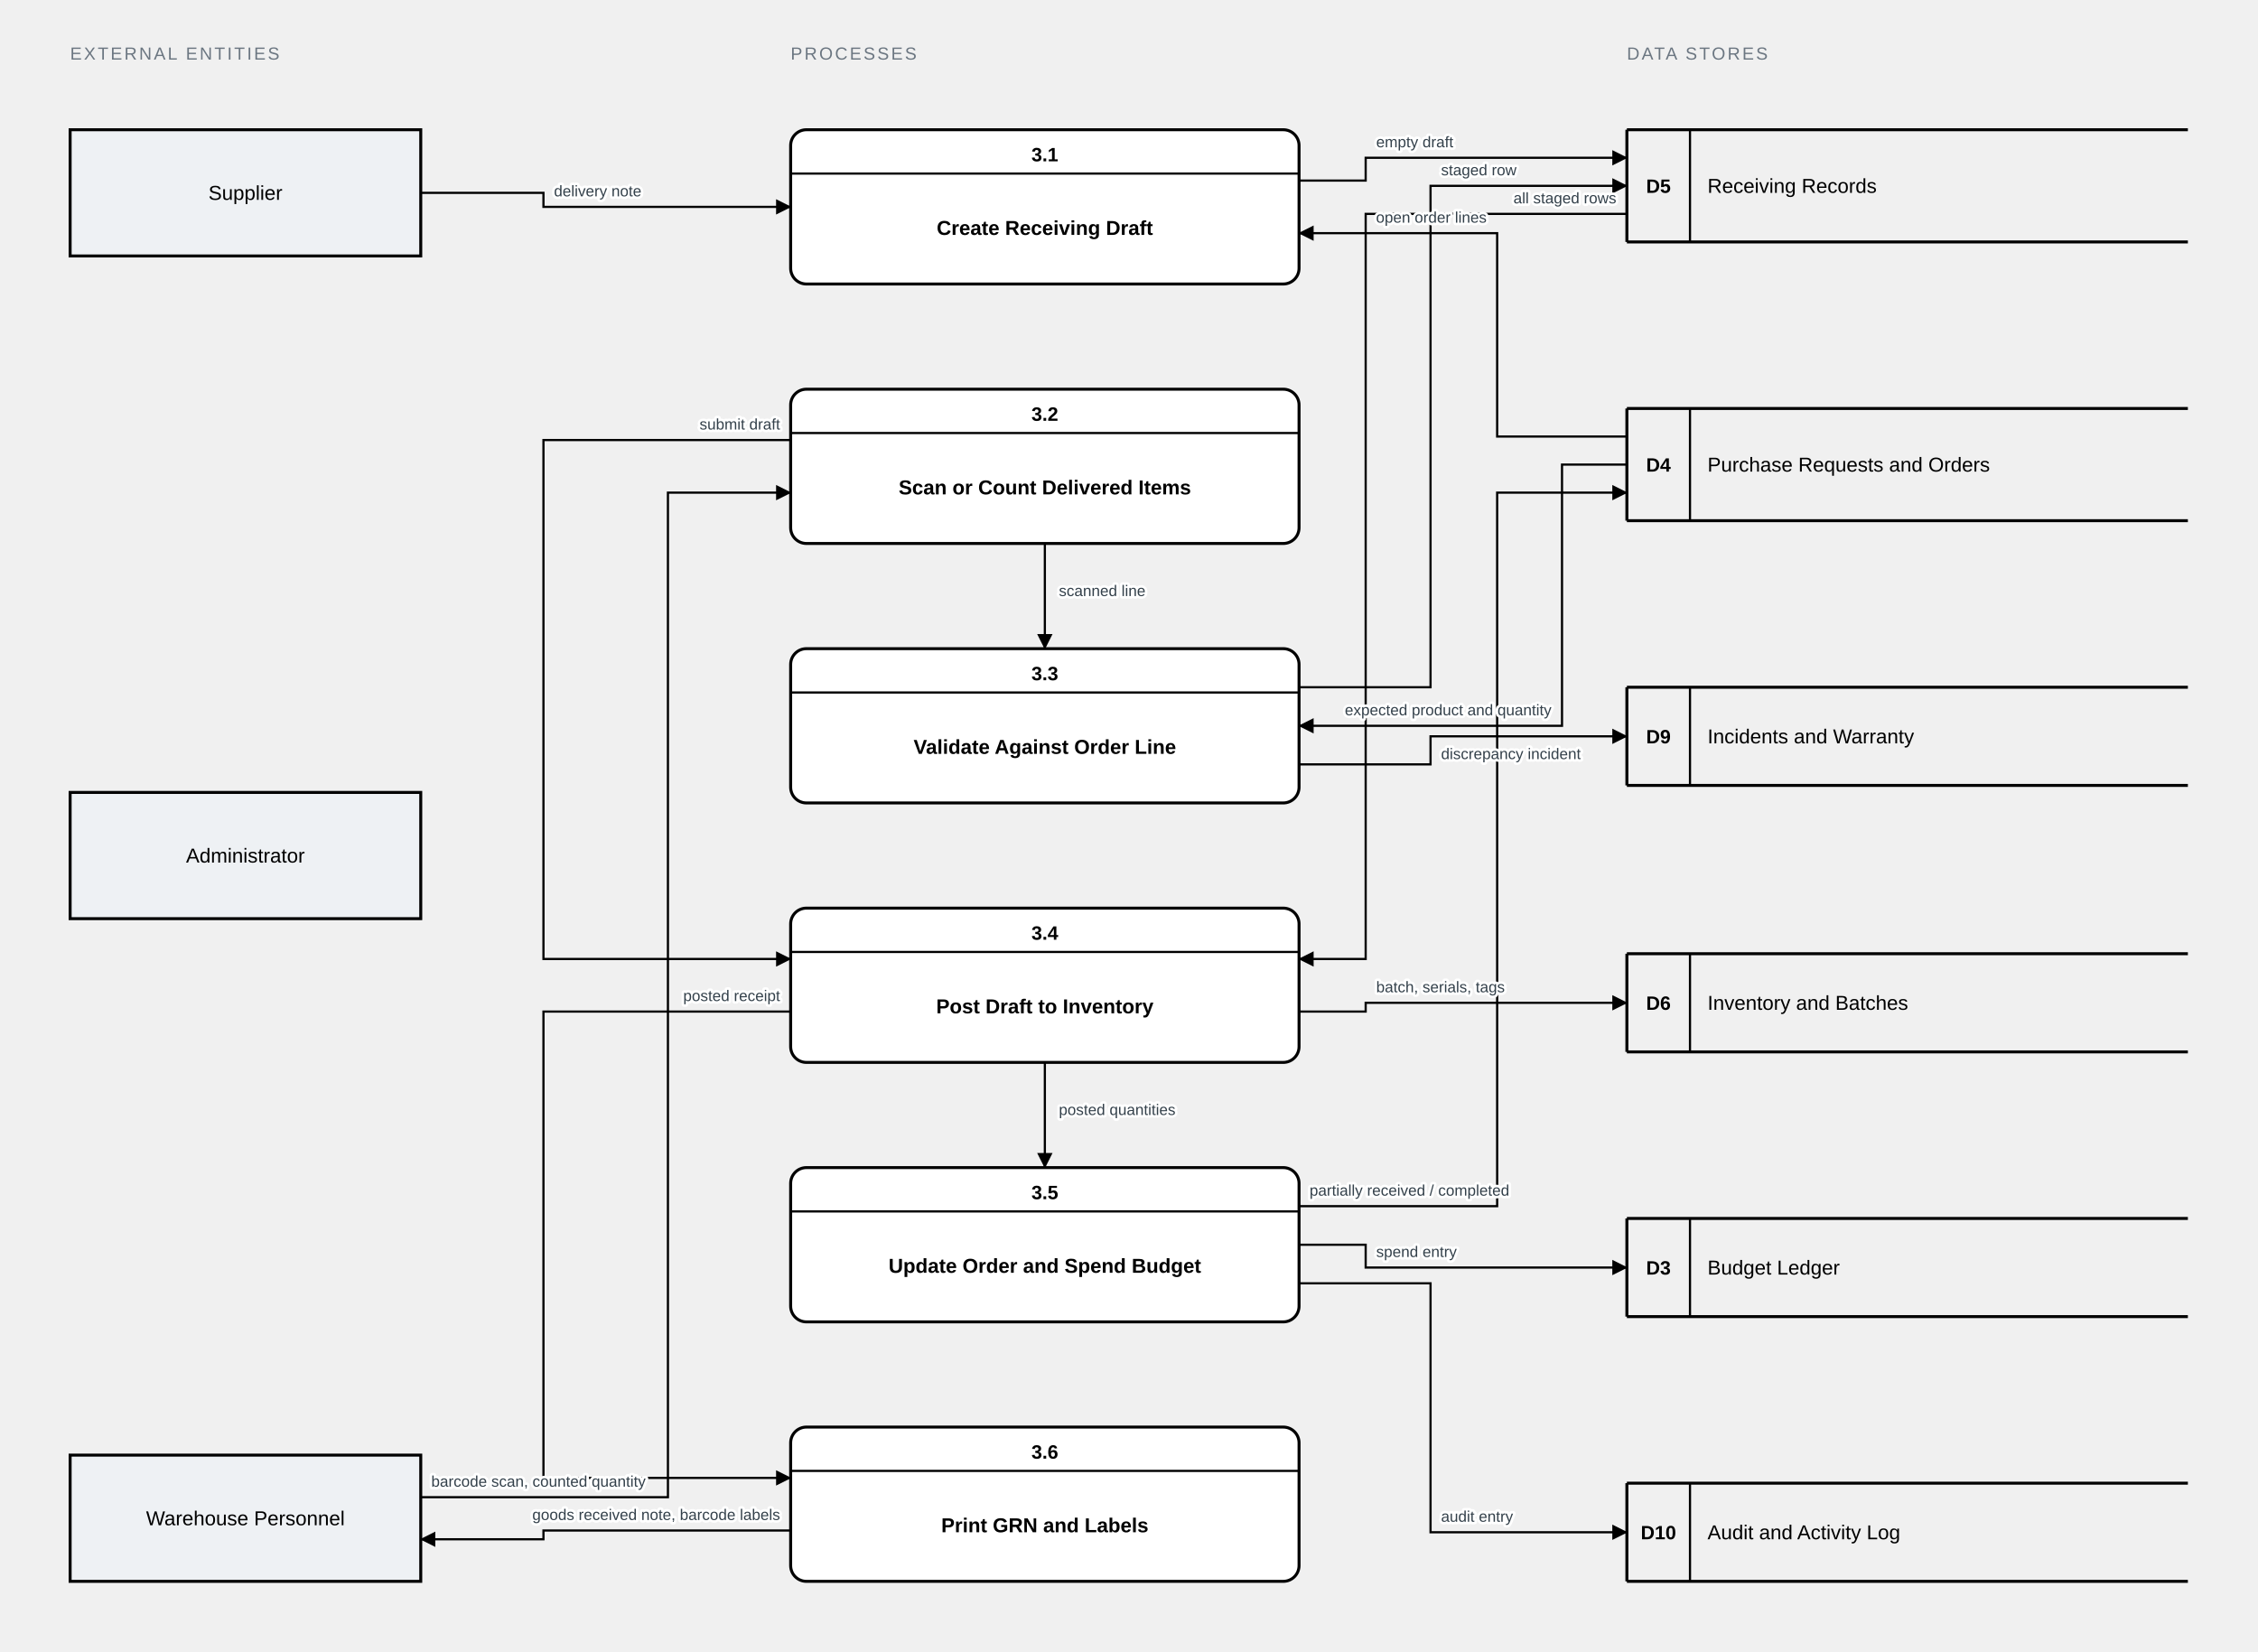
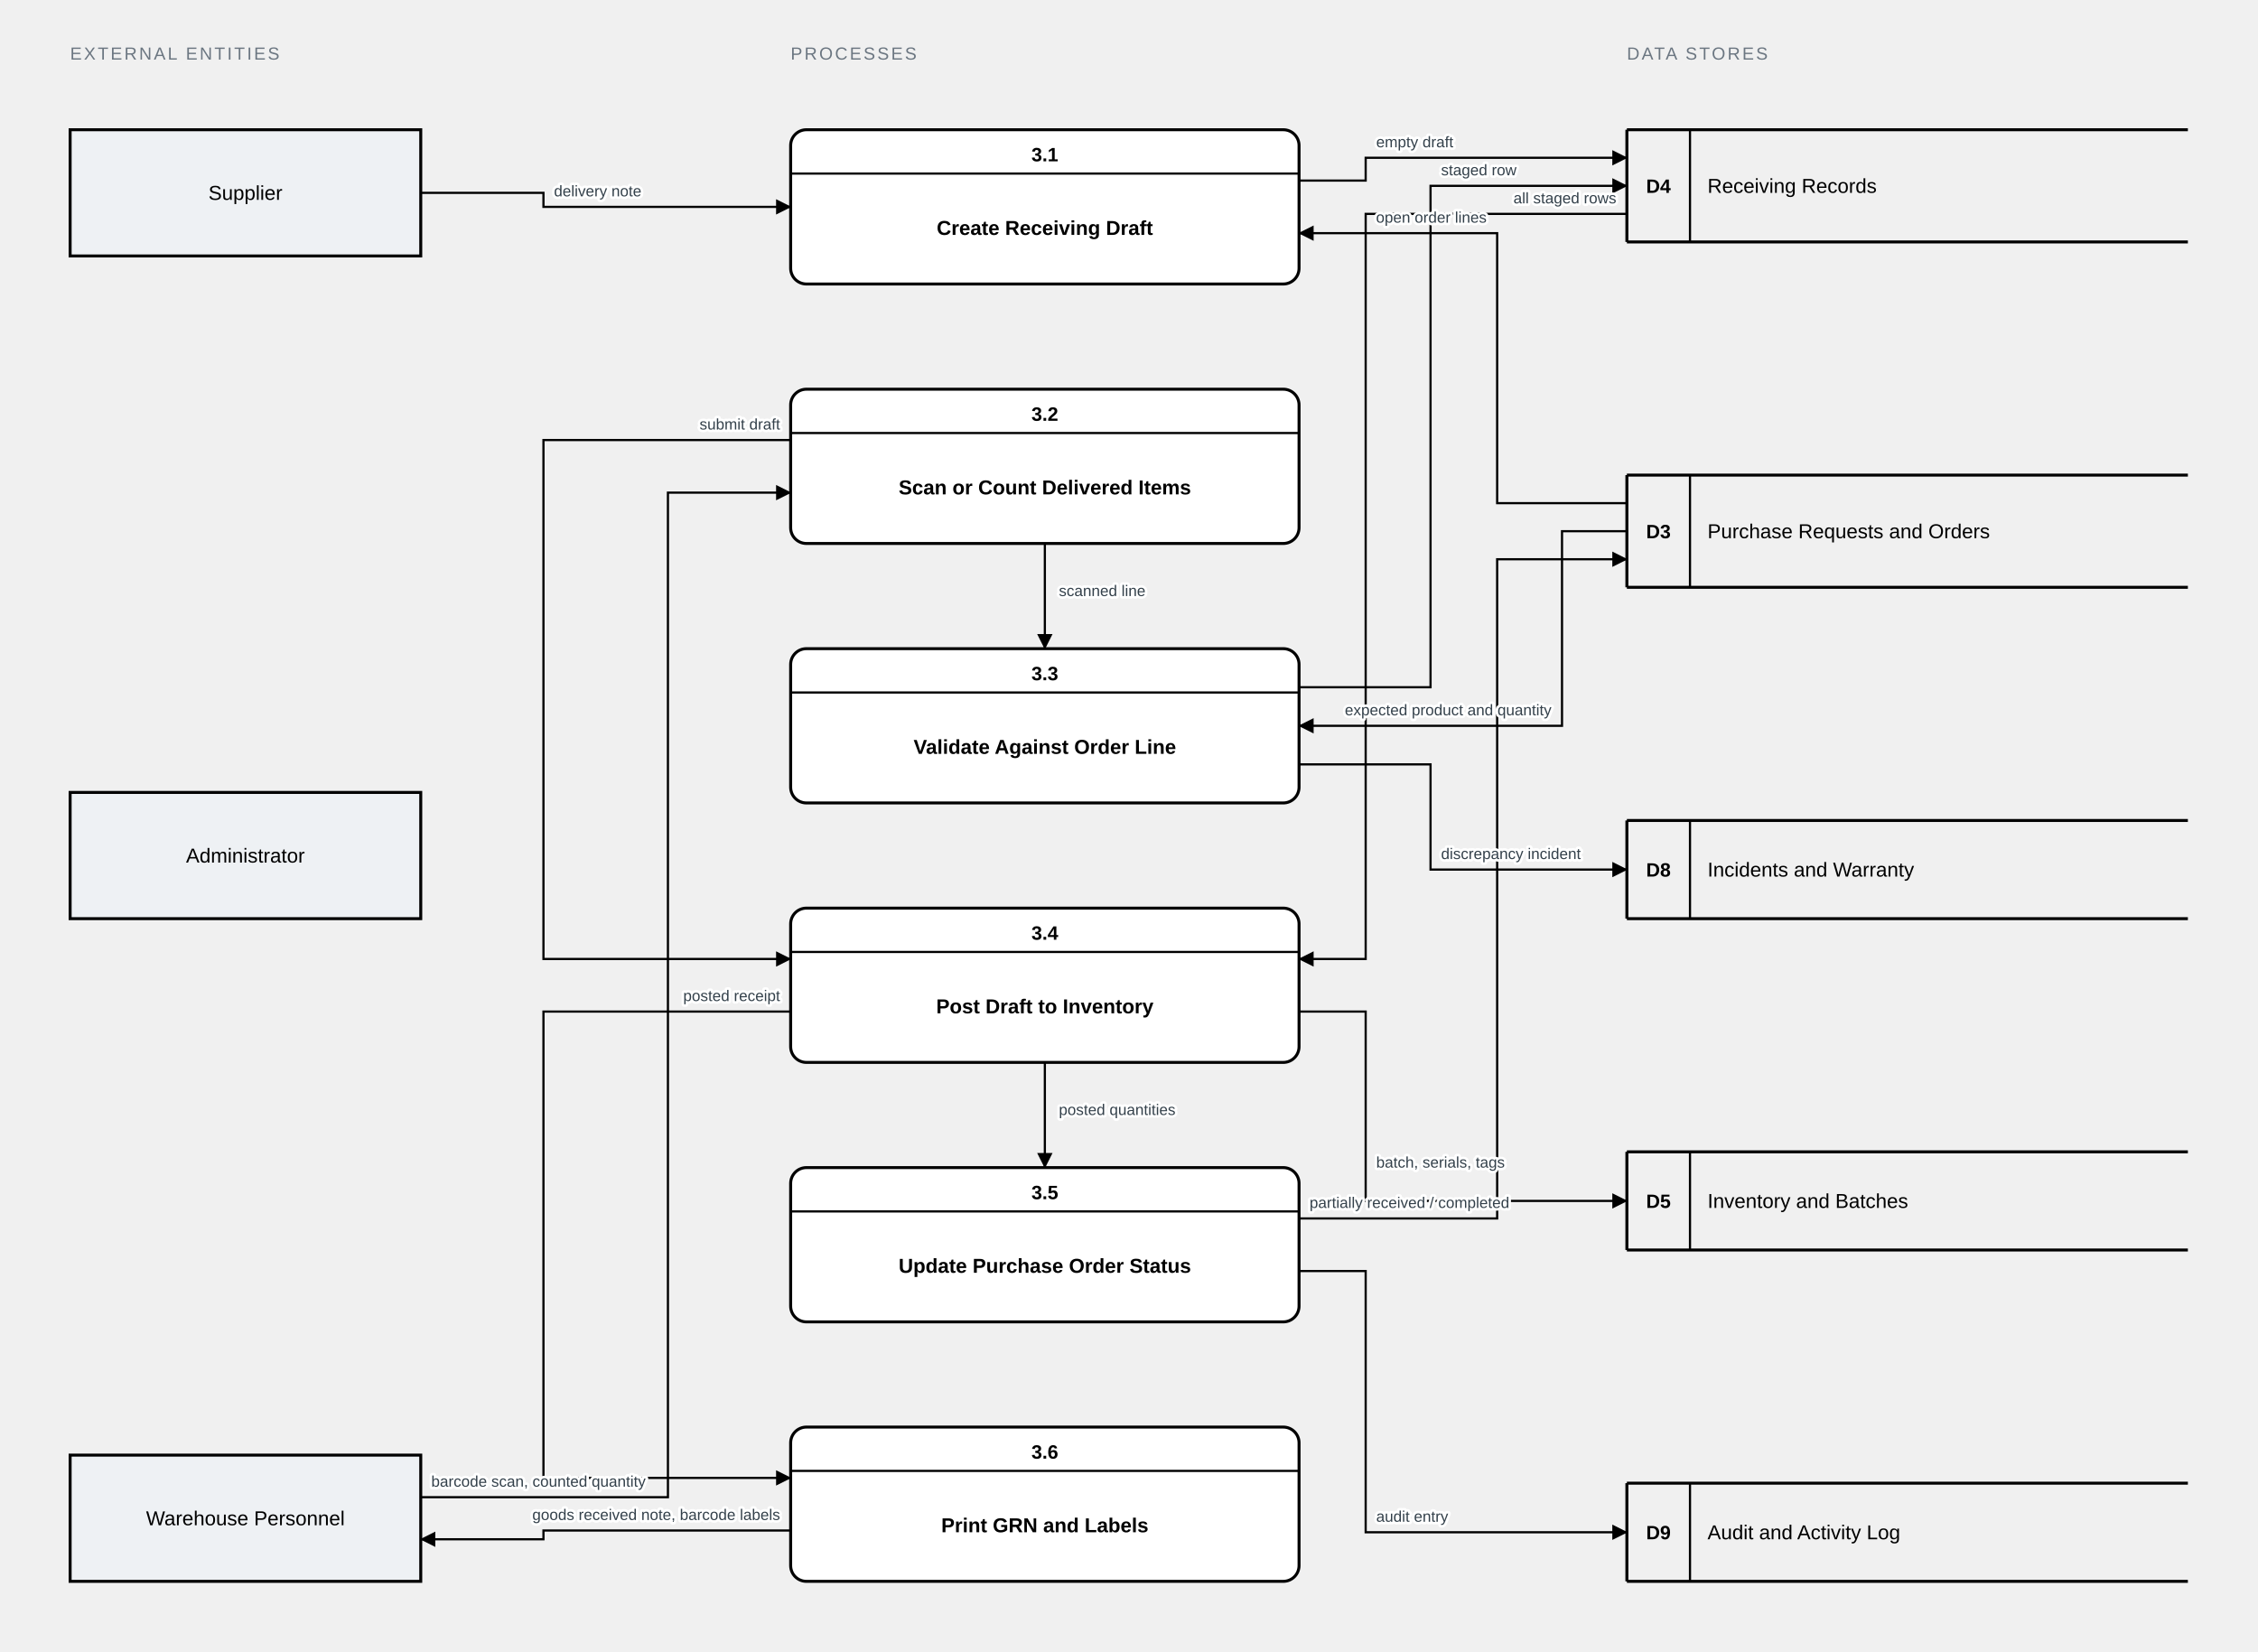
<svg xmlns="http://www.w3.org/2000/svg" width="1288" height="942" viewBox="0 0 1288 942" role="img" aria-label="Gane and Sarson data flow diagram: Level 2 - Process 3.0 Receiving">
  <style>
    svg { background:#ffffff; }
    .ext  { fill:#eef1f4; stroke:#000; stroke-width:1.7; }
    .proc { fill:#ffffff; stroke:#000; stroke-width:1.7; }
    .store{ fill:#ffffff; stroke:#000; stroke-width:1.7; }
    .ln   { fill:none; stroke:#000; stroke-width:1.25; }
    .en   { font-family:Arial,Helvetica,sans-serif; font-size:11.5px; fill:#000; }
    .pn   { font-family:Arial,Helvetica,sans-serif; font-size:11.5px; font-weight:700; fill:#000; }
    .pnum { font-family:Arial,Helvetica,sans-serif; font-size:11px; font-weight:700; fill:#000; }
    .sn   { font-family:Arial,Helvetica,sans-serif; font-size:11.5px; fill:#000; }
    .snum { font-family:Arial,Helvetica,sans-serif; font-size:11px; font-weight:700; fill:#000; }
    .fl   { font-family:Arial,Helvetica,sans-serif; font-size:8.8px; fill:#33404a;
            paint-order:stroke; stroke:#ffffff; stroke-width:3px; stroke-linejoin:round; }
    .cap  { font-family:Arial,Helvetica,sans-serif; font-size:10px; letter-spacing:.12em; fill:#6b7681; }
  </style>
  <defs>
    <marker id="ar" viewBox="0 0 10 10" refX="9.5" refY="5" markerWidth="7" markerHeight="7" orient="auto-start-reverse">
      <path d="M0,0 L10,5 L0,10 z" fill="#000" />
    </marker>
  </defs>
  <text class="cap" x="40" y="34">EXTERNAL ENTITIES</text>
  <text class="cap" x="451" y="34">PROCESSES</text>
  <text class="cap" x="928" y="34">DATA STORES</text>
  <path class="ln" d="M240,110 L310,110 L310,118 L451,118" marker-end="url(#ar)" />
-   <path class="ln" d="M928,249 L854,249 L854,133 L741,133" marker-end="url(#ar)" />
+   <path class="ln" d="M928,287 L854,287 L854,133 L741,133" marker-end="url(#ar)" />
  <path class="ln" d="M741,103 L779,103 L779,90 L928,90" marker-end="url(#ar)" />
  <path class="ln" d="M240,854 L381,854 L381,281 L451,281" marker-end="url(#ar)" />
  <path class="ln" d="M596,310 L596,370" marker-end="url(#ar)" />
-   <path class="ln" d="M928,265 L891,265 L891,414 L741,414" marker-end="url(#ar)" />
-   <path class="ln" d="M741,436 L816,436 L816,420 L928,420" marker-end="url(#ar)" />
+   <path class="ln" d="M928,303 L891,303 L891,414 L741,414" marker-end="url(#ar)" />
+   <path class="ln" d="M741,436 L816,436 L816,496 L928,496" marker-end="url(#ar)" />
  <path class="ln" d="M741,392 L816,392 L816,106 L928,106" marker-end="url(#ar)" />
  <path class="ln" d="M451,251 L310,251 L310,547 L451,547" marker-end="url(#ar)" />
  <path class="ln" d="M928,122 L779,122 L779,547 L741,547" marker-end="url(#ar)" />
-   <path class="ln" d="M741,577 L779,577 L779,572 L928,572" marker-end="url(#ar)" />
+   <path class="ln" d="M741,577 L779,577 L779,685 L928,685" marker-end="url(#ar)" />
  <path class="ln" d="M596,606 L596,666" marker-end="url(#ar)" />
-   <path class="ln" d="M741,688 L854,688 L854,281 L928,281" marker-end="url(#ar)" />
-   <path class="ln" d="M741,710 L779,710 L779,723 L928,723" marker-end="url(#ar)" />
-   <path class="ln" d="M741,732 L816,732 L816,874 L928,874" marker-end="url(#ar)" />
+   <path class="ln" d="M741,695 L854,695 L854,319 L928,319" marker-end="url(#ar)" />
+   <path class="ln" d="M741,725 L779,725 L779,874 L928,874" marker-end="url(#ar)" />
  <path class="ln" d="M451,577 L310,577 L310,843 L451,843" marker-end="url(#ar)" />
  <path class="ln" d="M451,873 L310,873 L310,878 L240,878" marker-end="url(#ar)" />
  <rect class="ext" x="40" y="74" width="200" height="72" />
  <text class="en" x="140" y="114" text-anchor="middle">Supplier</text>
  <rect class="ext" x="40" y="452" width="200" height="72" />
  <text class="en" x="140" y="492" text-anchor="middle">Administrator</text>
  <rect class="ext" x="40" y="830" width="200" height="72" />
  <text class="en" x="140" y="870" text-anchor="middle">Warehouse Personnel</text>
  <rect class="proc" x="451" y="74" width="290" height="88" rx="9" />
  <line class="ln" x1="451" y1="99" x2="741" y2="99" />
  <text class="pnum" x="596" y="92" text-anchor="middle">3.1</text>
  <text class="pn" x="596" y="134" text-anchor="middle">Create Receiving Draft</text>
  <rect class="proc" x="451" y="222" width="290" height="88" rx="9" />
  <line class="ln" x1="451" y1="247" x2="741" y2="247" />
  <text class="pnum" x="596" y="240" text-anchor="middle">3.2</text>
  <text class="pn" x="596" y="282" text-anchor="middle">Scan or Count Delivered Items</text>
  <rect class="proc" x="451" y="370" width="290" height="88" rx="9" />
  <line class="ln" x1="451" y1="395" x2="741" y2="395" />
  <text class="pnum" x="596" y="388" text-anchor="middle">3.3</text>
  <text class="pn" x="596" y="430" text-anchor="middle">Validate Against Order Line</text>
  <rect class="proc" x="451" y="518" width="290" height="88" rx="9" />
  <line class="ln" x1="451" y1="543" x2="741" y2="543" />
  <text class="pnum" x="596" y="536" text-anchor="middle">3.4</text>
  <text class="pn" x="596" y="578" text-anchor="middle">Post Draft to Inventory</text>
  <rect class="proc" x="451" y="666" width="290" height="88" rx="9" />
  <line class="ln" x1="451" y1="691" x2="741" y2="691" />
  <text class="pnum" x="596" y="684" text-anchor="middle">3.5</text>
-   <text class="pn" x="596" y="726" text-anchor="middle">Update Order and Spend Budget</text>
+   <text class="pn" x="596" y="726" text-anchor="middle">Update Purchase Order Status</text>
  <rect class="proc" x="451" y="814" width="290" height="88" rx="9" />
  <line class="ln" x1="451" y1="839" x2="741" y2="839" />
  <text class="pnum" x="596" y="832" text-anchor="middle">3.6</text>
  <text class="pn" x="596" y="874" text-anchor="middle">Print GRN and Labels</text>
  <path class="store" d="M928,74 H1248 M928,138 H1248 M928,74 V138" />
  <line class="ln" x1="964" y1="74" x2="964" y2="138" />
-   <text class="snum" x="946" y="110" text-anchor="middle">D5</text>
+   <text class="snum" x="946" y="110" text-anchor="middle">D4</text>
  <text class="sn" x="974" y="110">Receiving Records</text>
-   <path class="store" d="M928,233 H1248 M928,297 H1248 M928,233 V297" />
-   <line class="ln" x1="964" y1="233" x2="964" y2="297" />
-   <text class="snum" x="946" y="269" text-anchor="middle">D4</text>
-   <text class="sn" x="974" y="269">Purchase Requests and Orders</text>
-   <path class="store" d="M928,392 H1248 M928,448 H1248 M928,392 V448" />
-   <line class="ln" x1="964" y1="392" x2="964" y2="448" />
-   <text class="snum" x="946" y="424" text-anchor="middle">D9</text>
-   <text class="sn" x="974" y="424">Incidents and Warranty</text>
-   <path class="store" d="M928,544 H1248 M928,600 H1248 M928,544 V600" />
-   <line class="ln" x1="964" y1="544" x2="964" y2="600" />
-   <text class="snum" x="946" y="576" text-anchor="middle">D6</text>
-   <text class="sn" x="974" y="576">Inventory and Batches</text>
-   <path class="store" d="M928,695 H1248 M928,751 H1248 M928,695 V751" />
-   <line class="ln" x1="964" y1="695" x2="964" y2="751" />
-   <text class="snum" x="946" y="727" text-anchor="middle">D3</text>
-   <text class="sn" x="974" y="727">Budget Ledger</text>
+   <path class="store" d="M928,271 H1248 M928,335 H1248 M928,271 V335" />
+   <line class="ln" x1="964" y1="271" x2="964" y2="335" />
+   <text class="snum" x="946" y="307" text-anchor="middle">D3</text>
+   <text class="sn" x="974" y="307">Purchase Requests and Orders</text>
+   <path class="store" d="M928,468 H1248 M928,524 H1248 M928,468 V524" />
+   <line class="ln" x1="964" y1="468" x2="964" y2="524" />
+   <text class="snum" x="946" y="500" text-anchor="middle">D8</text>
+   <text class="sn" x="974" y="500">Incidents and Warranty</text>
+   <path class="store" d="M928,657 H1248 M928,713 H1248 M928,657 V713" />
+   <line class="ln" x1="964" y1="657" x2="964" y2="713" />
+   <text class="snum" x="946" y="689" text-anchor="middle">D5</text>
+   <text class="sn" x="974" y="689">Inventory and Batches</text>
  <path class="store" d="M928,846 H1248 M928,902 H1248 M928,846 V902" />
  <line class="ln" x1="964" y1="846" x2="964" y2="902" />
-   <text class="snum" x="946" y="878" text-anchor="middle">D10</text>
+   <text class="snum" x="946" y="878" text-anchor="middle">D9</text>
  <text class="sn" x="974" y="878">Audit and Activity Log</text>
  <text class="fl" x="316" y="112" text-anchor="start">delivery note</text>
  <text class="fl" x="848" y="127" text-anchor="end">open order lines</text>
  <text class="fl" x="785" y="84" text-anchor="start">empty draft</text>
  <text class="fl" x="246" y="848" text-anchor="start">barcode scan, counted quantity</text>
  <text class="fl" x="604" y="340" text-anchor="start">scanned line</text>
  <text class="fl" x="885" y="408" text-anchor="end">expected product and quantity</text>
-   <text class="fl" x="822" y="433" text-anchor="start">discrepancy incident</text>
+   <text class="fl" x="822" y="490" text-anchor="start">discrepancy incident</text>
  <text class="fl" x="822" y="100" text-anchor="start">staged row</text>
  <text class="fl" x="445" y="245" text-anchor="end">submit draft</text>
  <text class="fl" x="922" y="116" text-anchor="end">all staged rows</text>
-   <text class="fl" x="785" y="566" text-anchor="start">batch, serials, tags</text>
+   <text class="fl" x="785" y="666" text-anchor="start">batch, serials, tags</text>
  <text class="fl" x="604" y="636" text-anchor="start">posted quantities</text>
-   <text class="fl" x="747" y="682" text-anchor="start">partially received / completed</text>
-   <text class="fl" x="785" y="717" text-anchor="start">spend entry</text>
-   <text class="fl" x="822" y="868" text-anchor="start">audit entry</text>
+   <text class="fl" x="747" y="689" text-anchor="start">partially received / completed</text>
+   <text class="fl" x="785" y="868" text-anchor="start">audit entry</text>
  <text class="fl" x="445" y="571" text-anchor="end">posted receipt</text>
  <text class="fl" x="445" y="867" text-anchor="end">goods received note, barcode labels</text>
</svg>
